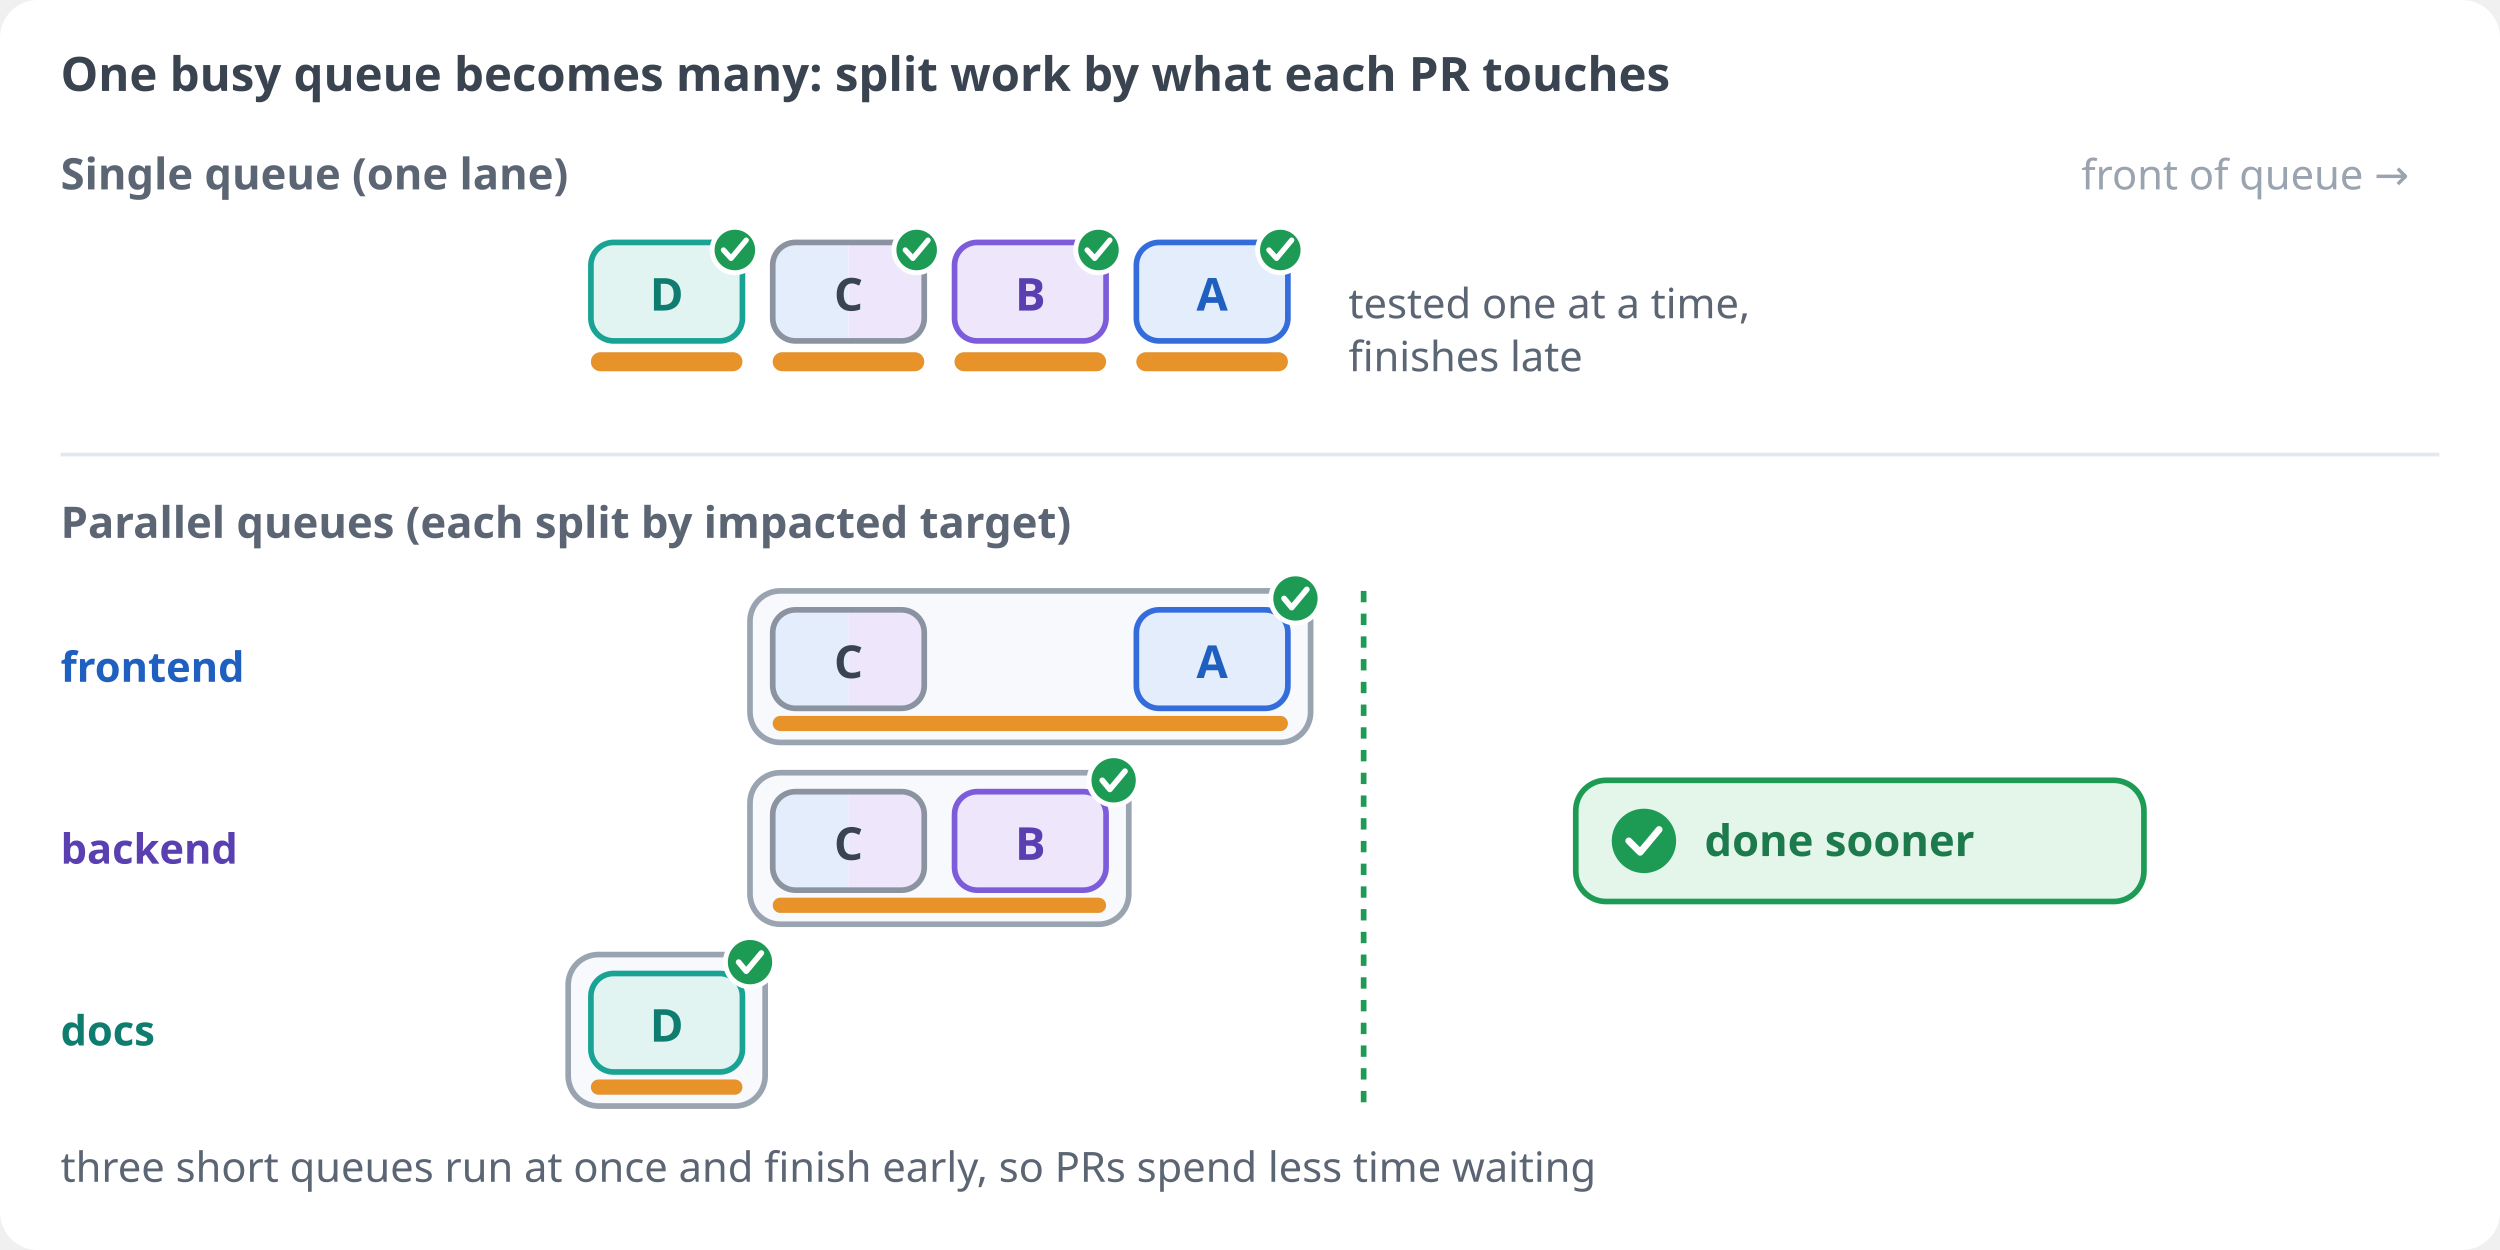
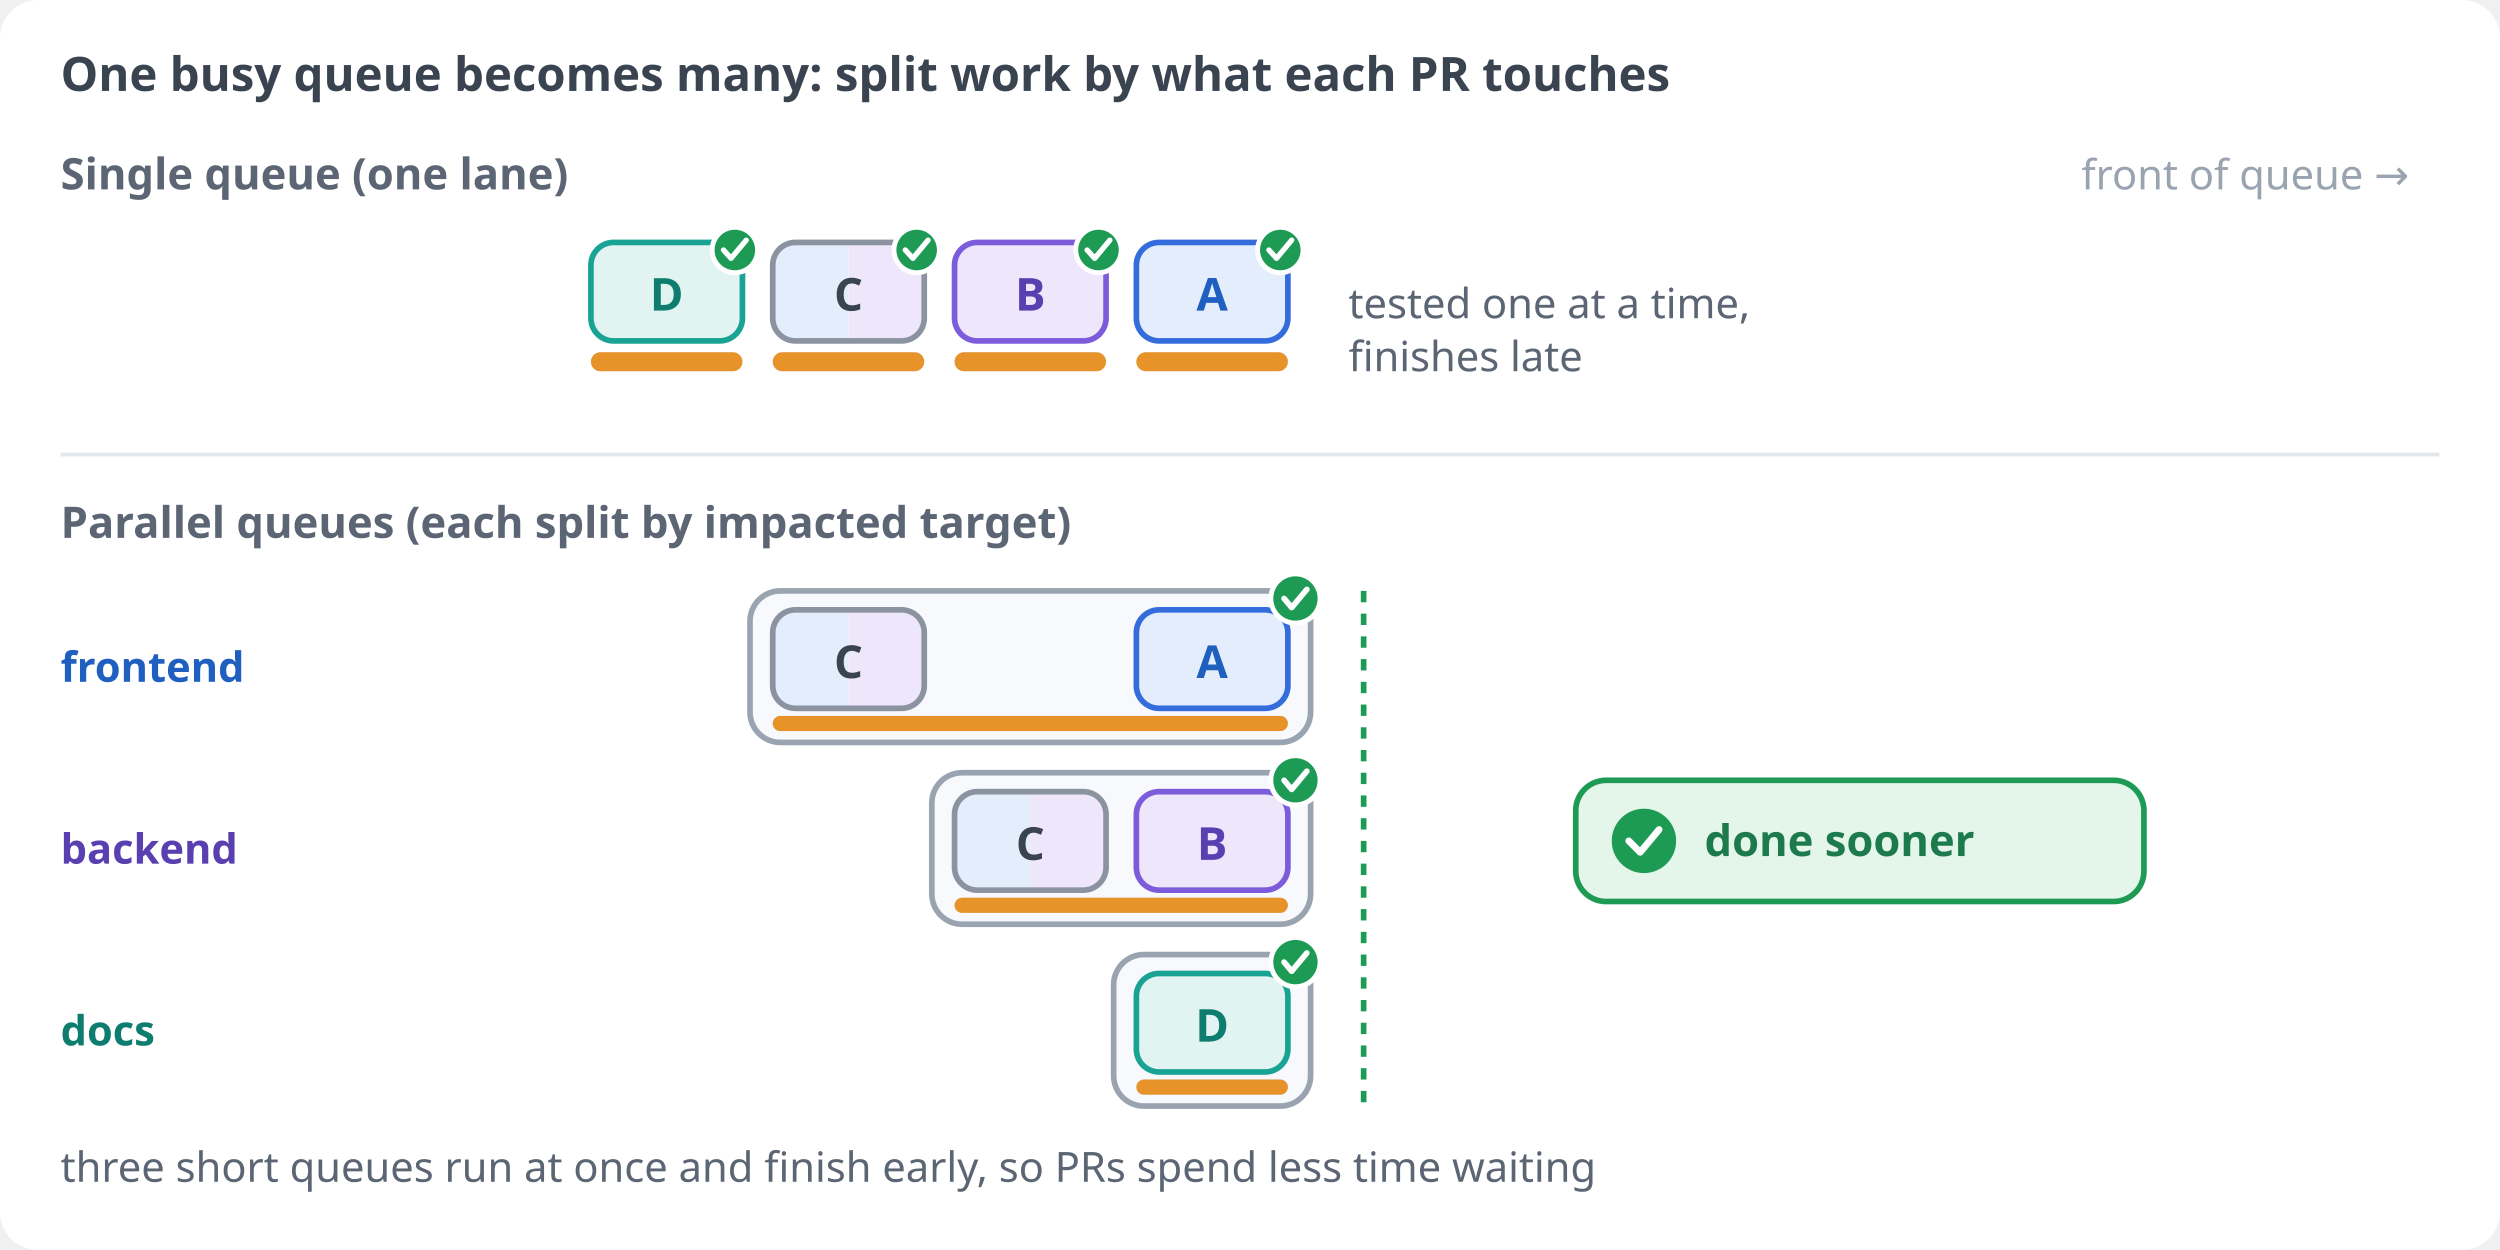
<svg xmlns="http://www.w3.org/2000/svg" viewBox="0 0 660 330" width="660" height="330" role="img" aria-label="Two stacked panels contrast a single queue with parallel queues. PRs are column-aligned with A on the right and D on the left, flowing right to left. Top: a single queue box holds all four PRs A, B, C, D and runs one long test that finishes late, then a green check appears on each PR. Bottom: three lane boxes split by impacted target run at once and finish early. Frontend lane holds A and C, backend lane holds B and C, docs lane holds D. PR C touches both frontend and backend so its tile is half blue and half purple. A green check appears on each lane box as it finishes.">
  <style>
    .bar { transform-box: fill-box; transform-origin: left center; }
-     .barSqA { animation: pqBarSqA 9s linear infinite; }
-     .barSqB { animation: pqBarSqB 9s linear infinite; }
-     .barSqC { animation: pqBarSqC 9s linear infinite; }
-     .barSqD { animation: pqBarSqD 9s linear infinite; }
-     .barFe { animation: pqBarFe 9s linear infinite; }
-     .barBe { animation: pqBarBe 9s linear infinite; }
-     .barDocs { animation: pqBarDocs 9s linear infinite; }
-     .bdgSqA { animation: pqBdgSqA 9s linear infinite; }
-     .bdgSqB { animation: pqBdgSqB 9s linear infinite; }
-     .bdgSqC { animation: pqBdgSqC 9s linear infinite; }
-     .bdgSqD { animation: pqBdgSqD 9s linear infinite; }
-     .bdgFe { animation: pqBdgFe 9s linear infinite; }
-     .bdgBe { animation: pqBdgBe 9s linear infinite; }
-     .bdgDocs { animation: pqBdgDocs 9s linear infinite; }
-     /* single queue: each PR tested ONE AT A TIME, front (A, right) first.
-        The last one (D) finishes LATE (~64%), so the whole queue is slow. */
-     @keyframes pqBarSqA { 0%,8% { transform: scaleX(0); fill: #e8932a; } 22% { transform: scaleX(1); fill: #e8932a; } 23%,100% { transform: scaleX(1); fill: #1d9b54; } }
-     @keyframes pqBarSqB { 0%,22% { transform: scaleX(0); fill: #e8932a; } 36% { transform: scaleX(1); fill: #e8932a; } 37%,100% { transform: scaleX(1); fill: #1d9b54; } }
-     @keyframes pqBarSqC { 0%,36% { transform: scaleX(0); fill: #e8932a; } 50% { transform: scaleX(1); fill: #e8932a; } 51%,100% { transform: scaleX(1); fill: #1d9b54; } }
-     @keyframes pqBarSqD { 0%,50% { transform: scaleX(0); fill: #e8932a; } 64% { transform: scaleX(1); fill: #e8932a; } 65%,100% { transform: scaleX(1); fill: #1d9b54; } }
-     /* parallel lanes: all fill concurrently, finish EARLY (~30%), hold to 100% */
-     @keyframes pqBarFe { 0%,8% { transform: scaleX(0); fill: #e8932a; } 30% { transform: scaleX(1); fill: #e8932a; } 31%,100% { transform: scaleX(1); fill: #1d9b54; } }
-     @keyframes pqBarBe { 0%,8% { transform: scaleX(0); fill: #e8932a; } 30% { transform: scaleX(1); fill: #e8932a; } 31%,100% { transform: scaleX(1); fill: #1d9b54; } }
-     @keyframes pqBarDocs { 0%,8% { transform: scaleX(0); fill: #e8932a; } 30% { transform: scaleX(1); fill: #e8932a; } 31%,100% { transform: scaleX(1); fill: #1d9b54; } }
+     .barSqA { animation: pqBarSqA 6s linear infinite; }
+     .barSqB { animation: pqBarSqB 6s linear infinite; }
+     .barSqC { animation: pqBarSqC 6s linear infinite; }
+     .barSqD { animation: pqBarSqD 6s linear infinite; }
+     .barFe { animation: pqBarFe 6s linear infinite; }
+     .barBe { animation: pqBarBe 6s linear infinite; }
+     .barDocs { animation: pqBarDocs 6s linear infinite; }
+     .bdgSqA { animation: pqBdgSqA 6s linear infinite; }
+     .bdgSqB { animation: pqBdgSqB 6s linear infinite; }
+     .bdgSqC { animation: pqBdgSqC 6s linear infinite; }
+     .bdgSqD { animation: pqBdgSqD 6s linear infinite; }
+     .bdgFe { animation: pqBdgFe 6s linear infinite; }
+     .bdgBe { animation: pqBdgBe 6s linear infinite; }
+     .bdgDocs { animation: pqBdgDocs 6s linear infinite; }
+     /* single queue: each PR tested ONE AT A TIME, front (A, right) first, 1 cycle
+        (8.333%) each. The last one (D) finishes at 4 cycles (33.333%), so the whole
+        queue is slow. A 0%-&gt;8.333%, B 8.333%-&gt;16.667%, C 16.667%-&gt;25%, D 25%-&gt;33.333%. */
+     @keyframes pqBarSqA { 0% { transform: scaleX(0); fill: #e8932a; } 8.333% { transform: scaleX(1); fill: #e8932a; } 9.333%,100% { transform: scaleX(1); fill: #1d9b54; } }
+     @keyframes pqBarSqB { 0%,8.333% { transform: scaleX(0); fill: #e8932a; } 16.667% { transform: scaleX(1); fill: #e8932a; } 17.667%,100% { transform: scaleX(1); fill: #1d9b54; } }
+     @keyframes pqBarSqC { 0%,16.667% { transform: scaleX(0); fill: #e8932a; } 25% { transform: scaleX(1); fill: #e8932a; } 26%,100% { transform: scaleX(1); fill: #1d9b54; } }
+     @keyframes pqBarSqD { 0%,25% { transform: scaleX(0); fill: #e8932a; } 33.333% { transform: scaleX(1); fill: #e8932a; } 34.333%,100% { transform: scaleX(1); fill: #1d9b54; } }
+     /* parallel lanes: all start at t=0. frontend + backend = 2 cycles (done 16.667%),
+        docs = 1 cycle (done 8.333%). All finished by 1.0s, half the single queue's 2.0s. */
+     @keyframes pqBarFe { 0% { transform: scaleX(0); fill: #e8932a; } 16.667% { transform: scaleX(1); fill: #e8932a; } 17.667%,100% { transform: scaleX(1); fill: #1d9b54; } }
+     @keyframes pqBarBe { 0% { transform: scaleX(0); fill: #e8932a; } 16.667% { transform: scaleX(1); fill: #e8932a; } 17.667%,100% { transform: scaleX(1); fill: #1d9b54; } }
+     @keyframes pqBarDocs { 0% { transform: scaleX(0); fill: #e8932a; } 8.333% { transform: scaleX(1); fill: #e8932a; } 9.333%,100% { transform: scaleX(1); fill: #1d9b54; } }
    /* single-queue per-PR checks pop one at a time, each as its own run finishes */
-     @keyframes pqBdgSqA { 0%,22% { opacity: 0; } 24%,100% { opacity: 1; } }
-     @keyframes pqBdgSqB { 0%,36% { opacity: 0; } 38%,100% { opacity: 1; } }
-     @keyframes pqBdgSqC { 0%,50% { opacity: 0; } 52%,100% { opacity: 1; } }
-     @keyframes pqBdgSqD { 0%,64% { opacity: 0; } 66%,100% { opacity: 1; } }
-     /* parallel lane-box checks pop early (~32%) and hold */
-     @keyframes pqBdgFe { 0%,30% { opacity: 0; } 32%,100% { opacity: 1; } }
-     @keyframes pqBdgBe { 0%,30% { opacity: 0; } 32%,100% { opacity: 1; } }
-     @keyframes pqBdgDocs { 0%,30% { opacity: 0; } 32%,100% { opacity: 1; } }
+     @keyframes pqBdgSqA { 0%,8.333% { opacity: 0; } 9.667%,100% { opacity: 1; } }
+     @keyframes pqBdgSqB { 0%,16.667% { opacity: 0; } 18%,100% { opacity: 1; } }
+     @keyframes pqBdgSqC { 0%,25% { opacity: 0; } 26.333%,100% { opacity: 1; } }
+     @keyframes pqBdgSqD { 0%,33.333% { opacity: 0; } 34.667%,100% { opacity: 1; } }
+     /* parallel lane-box checks pop as each lane finishes (docs at 1 cycle, fe/be at 2) and hold */
+     @keyframes pqBdgFe { 0%,16.667% { opacity: 0; } 18%,100% { opacity: 1; } }
+     @keyframes pqBdgBe { 0%,16.667% { opacity: 0; } 18%,100% { opacity: 1; } }
+     @keyframes pqBdgDocs { 0%,8.333% { opacity: 0; } 9.667%,100% { opacity: 1; } }
    @media (prefers-reduced-motion: reduce) {
      .barSqA, .barSqB, .barSqC, .barSqD, .barFe, .barBe, .barDocs,
      .bdgSqA, .bdgSqB, .bdgSqC, .bdgSqD, .bdgFe, .bdgBe, .bdgDocs { animation: none; }
      .bar { transform: scaleX(1); fill: #1d9b54; }
      .bdgSqA, .bdgSqB, .bdgSqC, .bdgSqD, .bdgFe, .bdgBe, .bdgDocs { opacity: 1; }
    }
  </style>
  <rect x="0" y="0" width="660" height="330" rx="10" fill="#ffffff" />
  <text x="16" y="24" font-family="ui-sans-serif, system-ui, sans-serif" font-size="12.5" font-weight="700" fill="#3a4350">One busy queue becomes many: split work by what each PR touches</text>
  <g font-family="ui-sans-serif, system-ui, sans-serif">
    <text x="16" y="50" font-size="11.5" font-weight="700" fill="#5b6573">Single queue (one lane)</text>
    <text x="636" y="50" text-anchor="end" font-size="11" fill="#9aa3b0">front of queue →</text>
    <rect x="156" y="64" width="40" height="26" rx="6" fill="#e2f4f1" stroke="#18a394" stroke-width="1.5" />
    <text x="176" y="82" text-anchor="middle" font-size="12" font-weight="700" fill="#0e7d70">D</text>
    <clipPath id="ccSingle">
      <rect x="204" y="64" width="40" height="26" rx="6" />
    </clipPath>
    <g clip-path="url(#ccSingle)">
      <rect x="204" y="64" width="20" height="26" fill="#e3edfc" />
      <rect x="224" y="64" width="20" height="26" fill="#eee7fb" />
    </g>
    <rect x="204" y="64" width="40" height="26" rx="6" fill="none" stroke="#8b93a0" stroke-width="1.5" />
    <text x="224" y="82" text-anchor="middle" font-size="12" font-weight="700" fill="#3a4350">C</text>
    <rect x="252" y="64" width="40" height="26" rx="6" fill="#eee7fb" stroke="#7c5cdb" stroke-width="1.5" />
    <text x="272" y="82" text-anchor="middle" font-size="12" font-weight="700" fill="#5a3fb0">B</text>
    <rect x="300" y="64" width="40" height="26" rx="6" fill="#e3edfc" stroke="#346DDB" stroke-width="1.5" />
    <text x="320" y="82" text-anchor="middle" font-size="12" font-weight="700" fill="#1f5fc0">A</text>
    <rect x="156" y="93" width="40" height="5" rx="2.5" fill="#d9dee6" />
    <rect class="bar barSqD" x="156" y="93" width="40" height="5" rx="2.5" fill="#e8932a" />
    <rect x="204" y="93" width="40" height="5" rx="2.5" fill="#d9dee6" />
    <rect class="bar barSqC" x="204" y="93" width="40" height="5" rx="2.5" fill="#e8932a" />
    <rect x="252" y="93" width="40" height="5" rx="2.5" fill="#d9dee6" />
    <rect class="bar barSqB" x="252" y="93" width="40" height="5" rx="2.5" fill="#e8932a" />
    <rect x="300" y="93" width="40" height="5" rx="2.5" fill="#d9dee6" />
    <rect class="bar barSqA" x="300" y="93" width="40" height="5" rx="2.5" fill="#e8932a" />
    <g class="bdgSqD">
      <circle cx="194" cy="66" r="6" fill="#1d9b54" stroke="#fff" stroke-width="1.3" />
      <polyline points="191,66 193,68.2 197,63.4" fill="none" stroke="#fff" stroke-width="1.4" stroke-linecap="round" stroke-linejoin="round" />
    </g>
    <g class="bdgSqC">
      <circle cx="242" cy="66" r="6" fill="#1d9b54" stroke="#fff" stroke-width="1.3" />
      <polyline points="239,66 241,68.2 245,63.4" fill="none" stroke="#fff" stroke-width="1.4" stroke-linecap="round" stroke-linejoin="round" />
    </g>
    <g class="bdgSqB">
      <circle cx="290" cy="66" r="6" fill="#1d9b54" stroke="#fff" stroke-width="1.3" />
      <polyline points="287,66 289,68.2 293,63.4" fill="none" stroke="#fff" stroke-width="1.4" stroke-linecap="round" stroke-linejoin="round" />
    </g>
    <g class="bdgSqA">
      <circle cx="338" cy="66" r="6" fill="#1d9b54" stroke="#fff" stroke-width="1.3" />
      <polyline points="335,66 337,68.2 341,63.4" fill="none" stroke="#fff" stroke-width="1.4" stroke-linecap="round" stroke-linejoin="round" />
    </g>
    <text x="356" y="84" font-size="11" fill="#5b6573">tested one at a time,</text>
    <text x="356" y="98" font-size="11" fill="#5b6573">finishes late</text>
  </g>
  <line x1="16" y1="120" x2="644" y2="120" stroke="#e3e7ee" stroke-width="1" />
  <g font-family="ui-sans-serif, system-ui, sans-serif">
    <text x="16" y="142" font-size="11.5" font-weight="700" fill="#5b6573">Parallel queues (each split by impacted target)</text>
    <rect x="198" y="156" width="148" height="40" rx="8" fill="#f7f9fc" stroke="#9aa3b0" stroke-width="1.5" />
    <text x="16" y="180" font-size="11" font-weight="600" fill="#1f5fc0">frontend</text>
    <clipPath id="ccFe">
      <rect x="204" y="161" width="40" height="26" rx="6" />
    </clipPath>
    <g clip-path="url(#ccFe)">
      <rect x="204" y="161" width="20" height="26" fill="#e3edfc" />
      <rect x="224" y="161" width="20" height="26" fill="#eee7fb" />
    </g>
    <rect x="204" y="161" width="40" height="26" rx="6" fill="none" stroke="#8b93a0" stroke-width="1.5" />
    <text x="224" y="179" text-anchor="middle" font-size="12" font-weight="700" fill="#3a4350">C</text>
    <rect x="300" y="161" width="40" height="26" rx="6" fill="#e3edfc" stroke="#346DDB" stroke-width="1.5" />
    <text x="320" y="179" text-anchor="middle" font-size="12" font-weight="700" fill="#1f5fc0">A</text>
    <rect x="204" y="189" width="136" height="4" rx="2" fill="#d9dee6" />
    <rect class="bar barFe" x="204" y="189" width="136" height="4" rx="2" fill="#e8932a" />
    <g class="bdgFe">
      <circle cx="342" cy="158" r="6.5" fill="#1d9b54" stroke="#fff" stroke-width="1.3" />
      <polyline points="339,158 341,160.4 345,155.6" fill="none" stroke="#fff" stroke-width="1.5" stroke-linecap="round" stroke-linejoin="round" />
    </g>
-     <rect x="198" y="204" width="100" height="40" rx="8" fill="#f7f9fc" stroke="#9aa3b0" stroke-width="1.5" />
+     <rect x="246" y="204" width="100" height="40" rx="8" fill="#f7f9fc" stroke="#9aa3b0" stroke-width="1.5" />
    <text x="16" y="228" font-size="11" font-weight="600" fill="#5a3fb0">backend</text>
    <clipPath id="ccBe">
-       <rect x="204" y="209" width="40" height="26" rx="6" />
+       <rect x="252" y="209" width="40" height="26" rx="6" />
    </clipPath>
    <g clip-path="url(#ccBe)">
-       <rect x="204" y="209" width="20" height="26" fill="#e3edfc" />
-       <rect x="224" y="209" width="20" height="26" fill="#eee7fb" />
+       <rect x="252" y="209" width="20" height="26" fill="#e3edfc" />
+       <rect x="272" y="209" width="20" height="26" fill="#eee7fb" />
    </g>
-     <rect x="204" y="209" width="40" height="26" rx="6" fill="none" stroke="#8b93a0" stroke-width="1.5" />
-     <text x="224" y="227" text-anchor="middle" font-size="12" font-weight="700" fill="#3a4350">C</text>
-     <rect x="252" y="209" width="40" height="26" rx="6" fill="#eee7fb" stroke="#7c5cdb" stroke-width="1.5" />
-     <text x="272" y="227" text-anchor="middle" font-size="12" font-weight="700" fill="#5a3fb0">B</text>
-     <rect x="204" y="237" width="88" height="4" rx="2" fill="#d9dee6" />
-     <rect class="bar barBe" x="204" y="237" width="88" height="4" rx="2" fill="#e8932a" />
+     <rect x="252" y="209" width="40" height="26" rx="6" fill="none" stroke="#8b93a0" stroke-width="1.5" />
+     <text x="272" y="227" text-anchor="middle" font-size="12" font-weight="700" fill="#3a4350">C</text>
+     <rect x="300" y="209" width="40" height="26" rx="6" fill="#eee7fb" stroke="#7c5cdb" stroke-width="1.5" />
+     <text x="320" y="227" text-anchor="middle" font-size="12" font-weight="700" fill="#5a3fb0">B</text>
+     <rect x="252" y="237" width="88" height="4" rx="2" fill="#d9dee6" />
+     <rect class="bar barBe" x="252" y="237" width="88" height="4" rx="2" fill="#e8932a" />
    <g class="bdgBe">
-       <circle cx="294" cy="206" r="6.5" fill="#1d9b54" stroke="#fff" stroke-width="1.3" />
-       <polyline points="291,206 293,208.4 297,203.6" fill="none" stroke="#fff" stroke-width="1.5" stroke-linecap="round" stroke-linejoin="round" />
+       <circle cx="342" cy="206" r="6.5" fill="#1d9b54" stroke="#fff" stroke-width="1.3" />
+       <polyline points="339,206 341,208.4 345,203.6" fill="none" stroke="#fff" stroke-width="1.5" stroke-linecap="round" stroke-linejoin="round" />
    </g>
-     <rect x="150" y="252" width="52" height="40" rx="8" fill="#f7f9fc" stroke="#9aa3b0" stroke-width="1.5" />
+     <rect x="294" y="252" width="52" height="40" rx="8" fill="#f7f9fc" stroke="#9aa3b0" stroke-width="1.5" />
    <text x="16" y="276" font-size="11" font-weight="600" fill="#0e7d70">docs</text>
-     <rect x="156" y="257" width="40" height="26" rx="6" fill="#e2f4f1" stroke="#18a394" stroke-width="1.5" />
-     <text x="176" y="275" text-anchor="middle" font-size="12" font-weight="700" fill="#0e7d70">D</text>
-     <rect x="156" y="285" width="40" height="4" rx="2" fill="#d9dee6" />
-     <rect class="bar barDocs" x="156" y="285" width="40" height="4" rx="2" fill="#e8932a" />
+     <rect x="300" y="257" width="40" height="26" rx="6" fill="#e2f4f1" stroke="#18a394" stroke-width="1.5" />
+     <text x="320" y="275" text-anchor="middle" font-size="12" font-weight="700" fill="#0e7d70">D</text>
+     <rect x="300" y="285" width="40" height="4" rx="2" fill="#d9dee6" />
+     <rect class="bar barDocs" x="300" y="285" width="40" height="4" rx="2" fill="#e8932a" />
    <g class="bdgDocs">
-       <circle cx="198" cy="254" r="6.5" fill="#1d9b54" stroke="#fff" stroke-width="1.3" />
-       <polyline points="195,254 197,256.4 201,251.6" fill="none" stroke="#fff" stroke-width="1.5" stroke-linecap="round" stroke-linejoin="round" />
+       <circle cx="342" cy="254" r="6.5" fill="#1d9b54" stroke="#fff" stroke-width="1.3" />
+       <polyline points="339,254 341,256.4 345,251.6" fill="none" stroke="#fff" stroke-width="1.5" stroke-linecap="round" stroke-linejoin="round" />
    </g>
    <g class="bdgFe">
      <line x1="360" y1="156" x2="360" y2="292" stroke="#1d9b54" stroke-width="1.5" stroke-dasharray="3 3" />
      <rect x="416" y="206" width="150" height="32" rx="8" fill="#e4f5ea" stroke="#1d9b54" stroke-width="1.5" />
      <circle cx="434" cy="222" r="8.5" fill="#1d9b54" />
      <polyline points="430,222 433,225 438,219" fill="none" stroke="#fff" stroke-width="1.8" stroke-linecap="round" stroke-linejoin="round" />
      <text x="450" y="226" font-size="11.5" font-weight="700" fill="#1d7a4d">done sooner</text>
    </g>
    <text x="16" y="312" font-size="11" fill="#5b6573">three short queues run at once and finish early, so PRs spend less time waiting</text>
  </g>
</svg>
